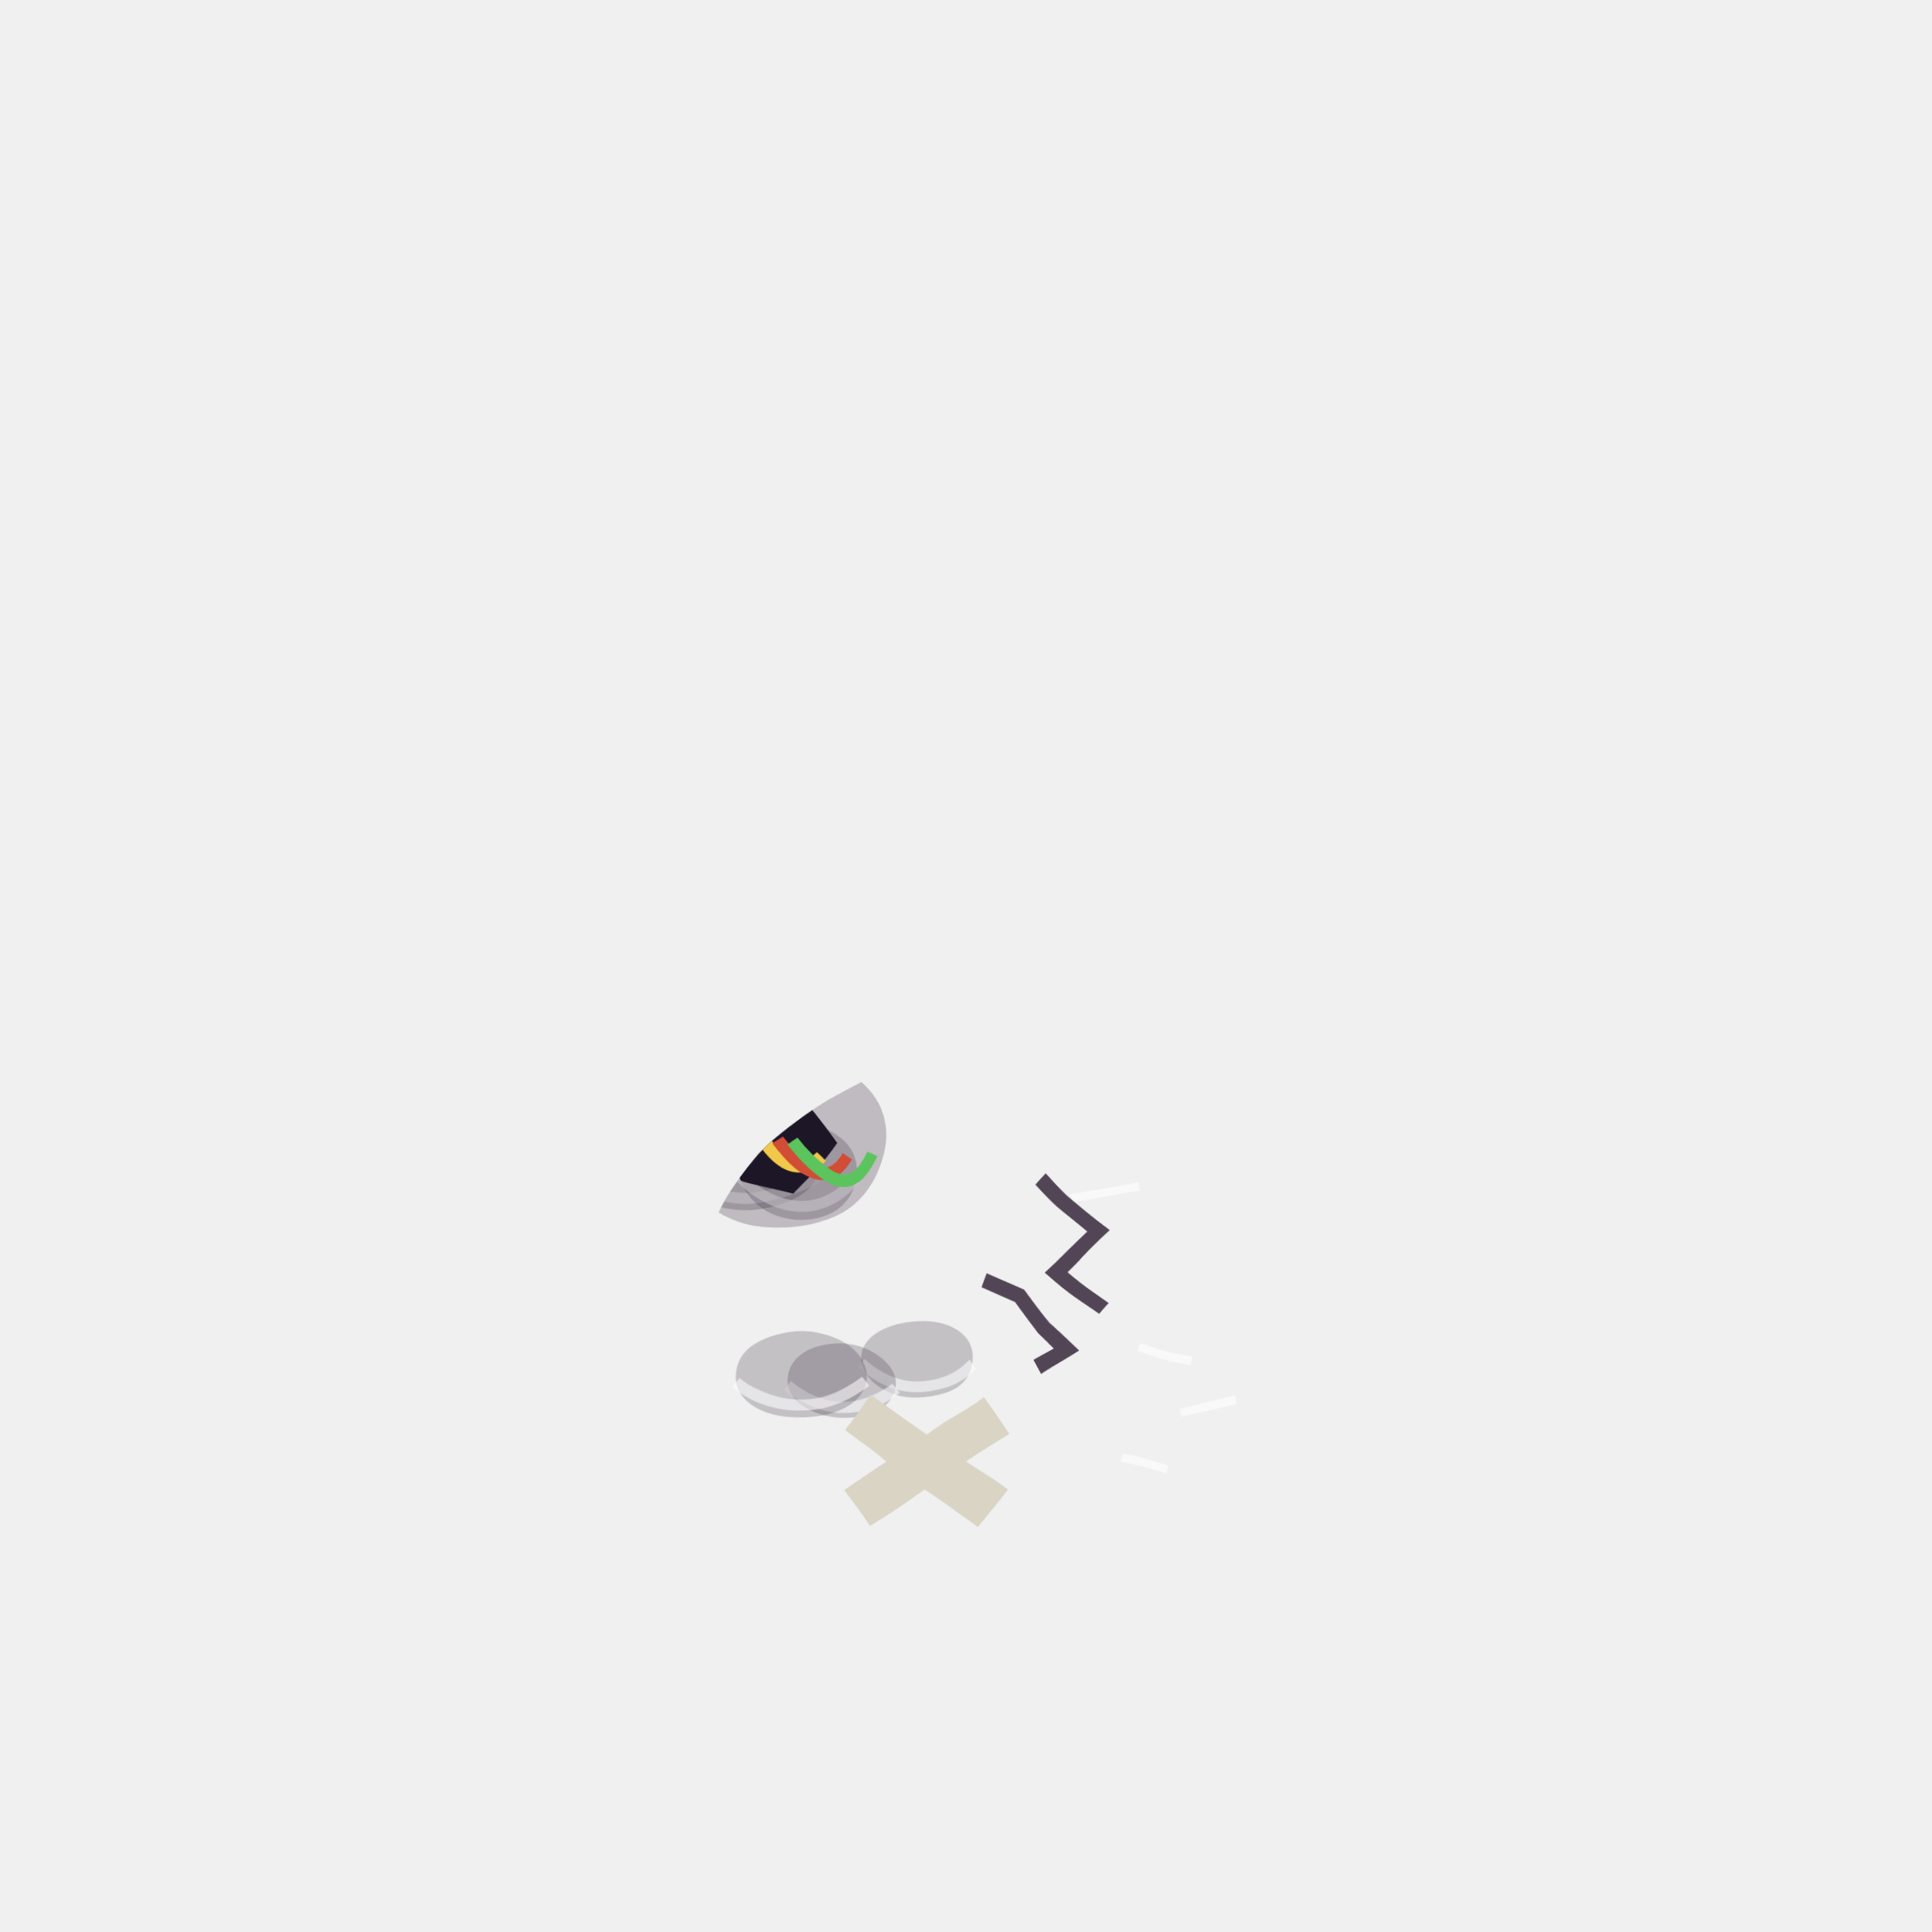
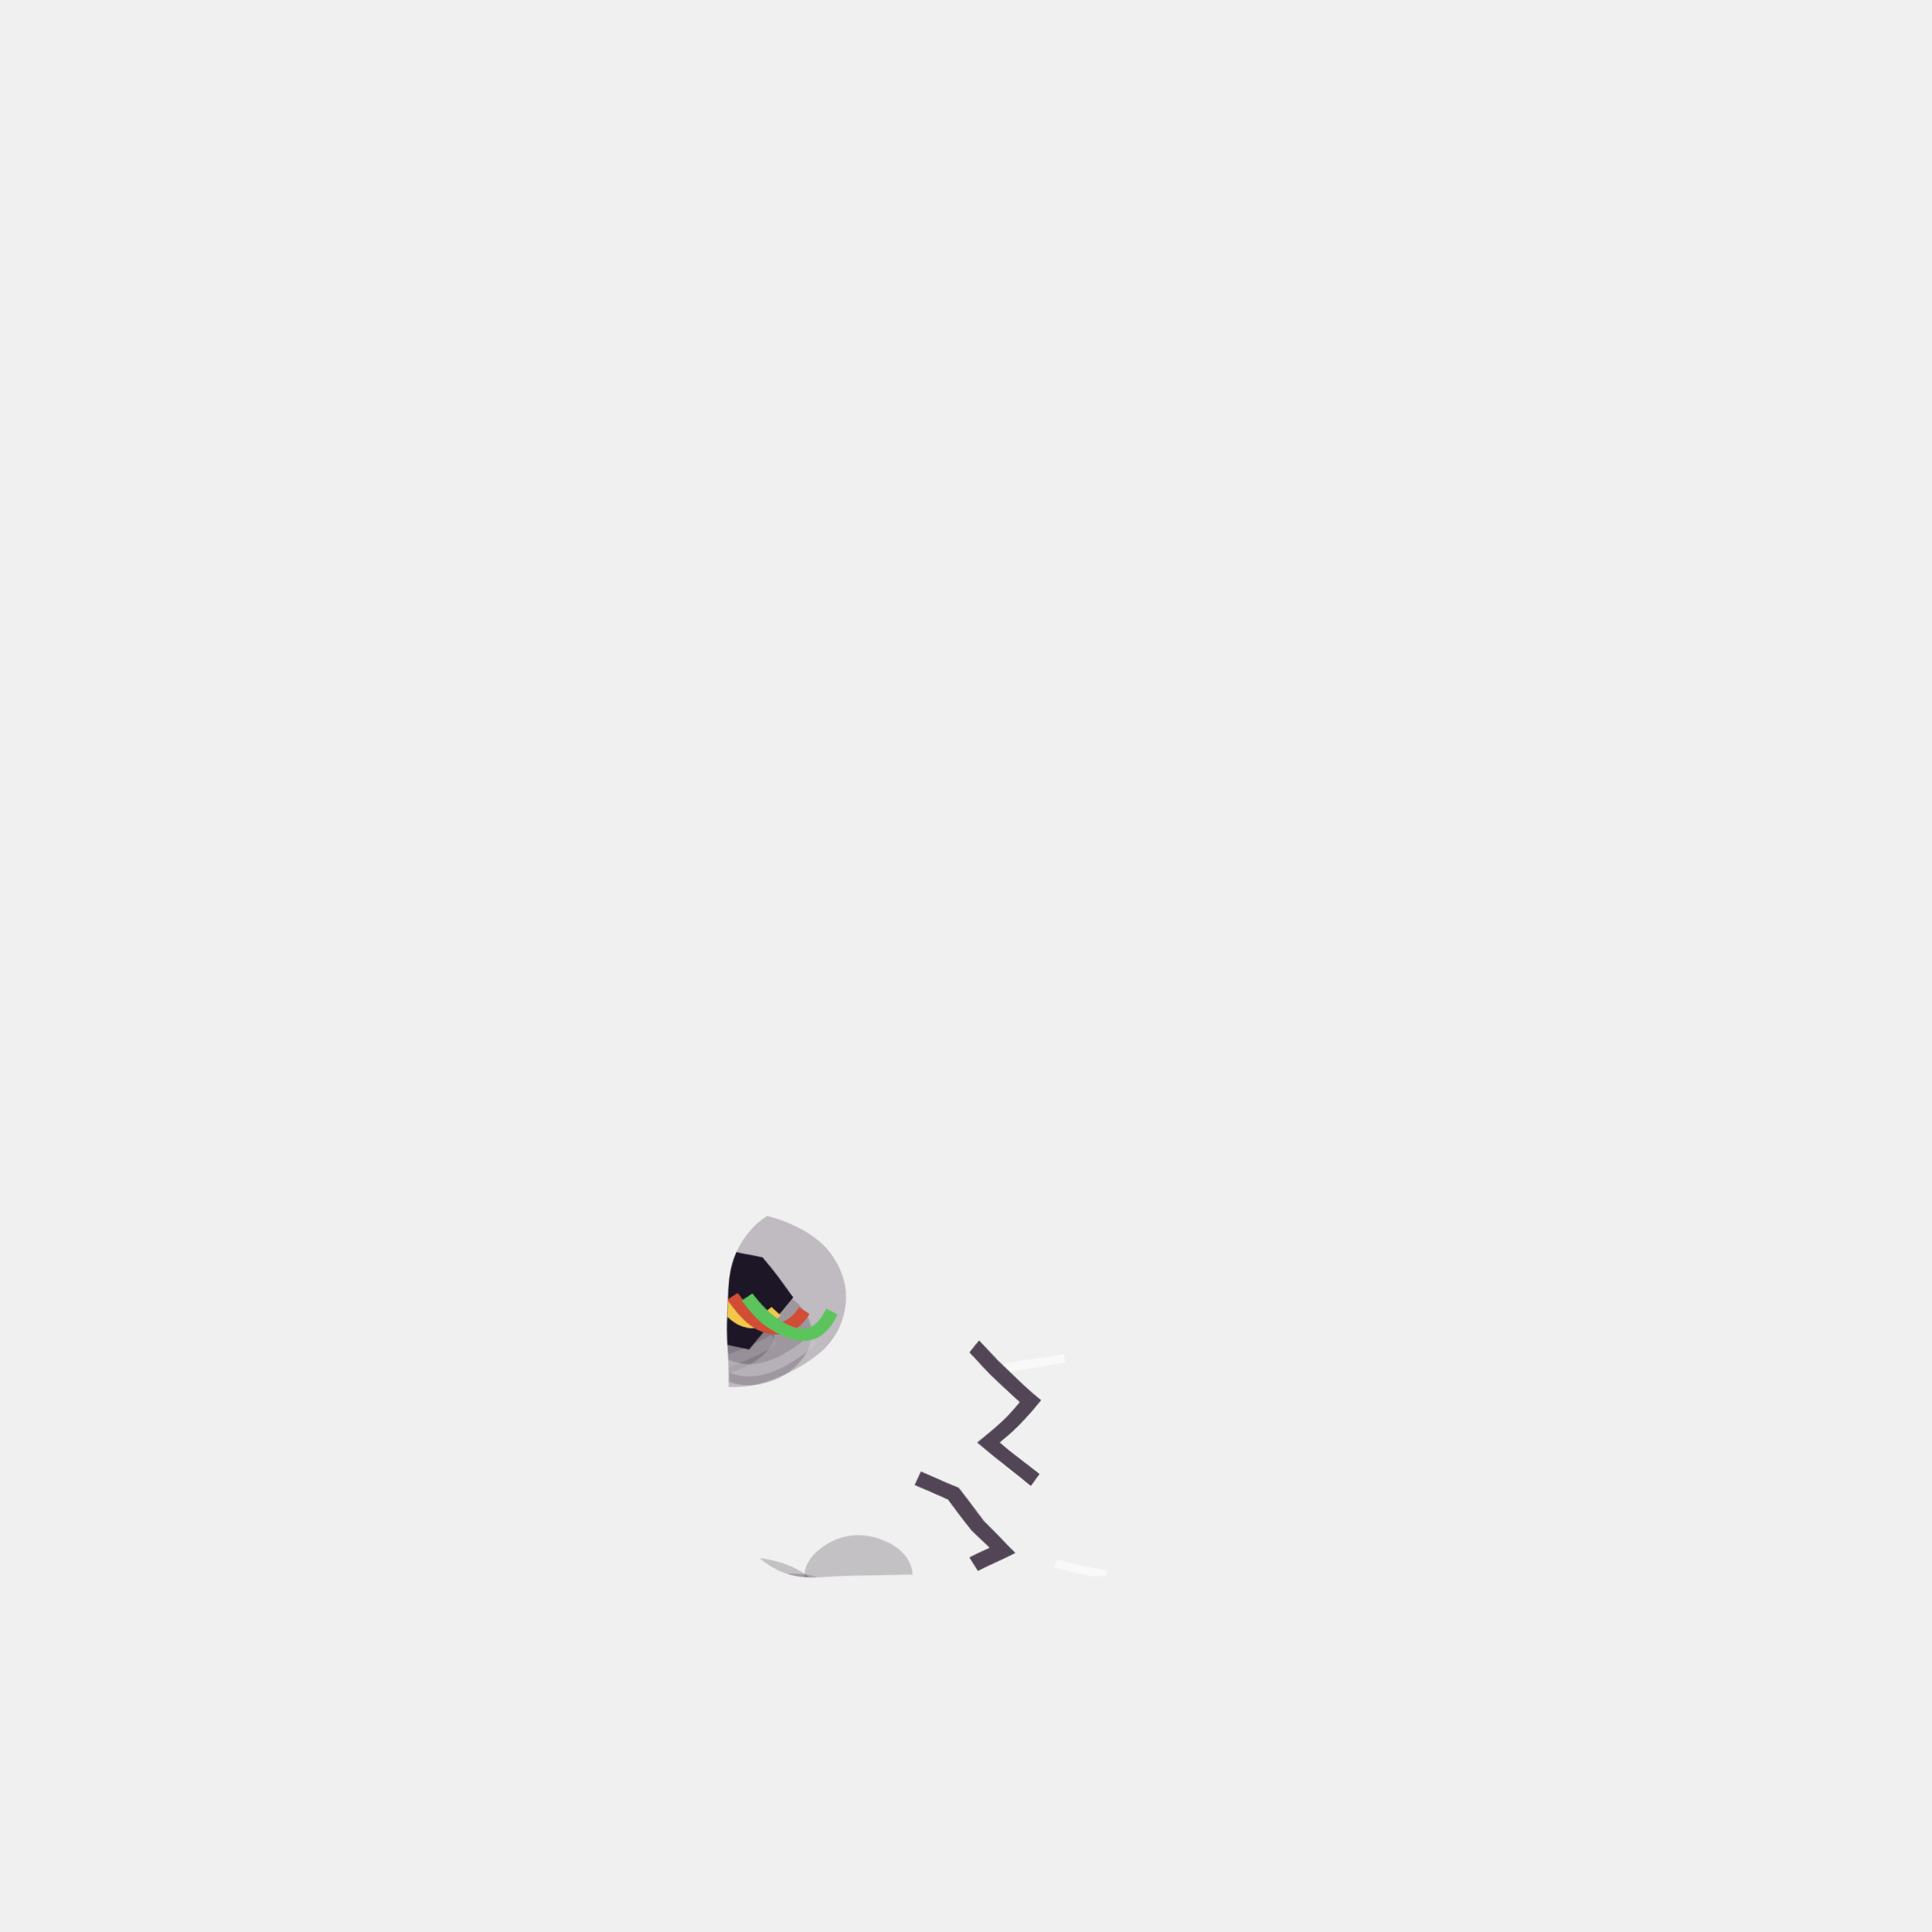
<svg xmlns="http://www.w3.org/2000/svg" width="128" height="128" viewBox="0 0 128 128">
  <defs>
    <filter id="rough" x="-10%" y="-10%" width="120%" height="120%">
      <feTurbulence type="fractalNoise" baseFrequency="0.12" numOctaves="2" seed="58" />
      <feDisplacementMap in="SourceGraphic" scale="0.9" xChannelSelector="R" yChannelSelector="G" />
    </filter>
  </defs>
  <g filter="url(#rough)">
-     <g transform="translate(64.0,120.0) scale(0.92) translate(0,-20)">
+     <g transform="translate(64.0,120.0) scale(0.92) translate(0,-18)">
      <clipPath id="dc">
-         <path d="M-20,0 C-24,-14 -18,-34 0,-34 C18,-34 24,-14 20,0 Z" />
+         <path d="M-10,-26 H10 Q17,-26 17,-19 V-6 Q17,1 10,1 H-10 Q-17,1 -17,-6 V-19 Q-17,-26 -10,-26 Z" />
      </clipPath>
      <g clip-path="url(#dc)">
-         <ellipse cx="-16.4" cy="-26.2" rx="5.4" ry="2.9" fill="#2a1a2e" opacity="0.22" />
-         <path d="M-21.8,-25.8 Q-16.4,-22.5 -11.0,-25.8" stroke="#ffffff" stroke-width="0.8" fill="none" opacity="0.55" />
-         <ellipse cx="-3.6" cy="-12.6" rx="3.9" ry="2.8" fill="#2a1a2e" opacity="0.22" />
-         <path d="M-7.5,-12.2 Q-3.6,-9.0 0.3,-12.2" stroke="#ffffff" stroke-width="0.8" fill="none" opacity="0.55" />
-         <ellipse cx="-12.1" cy="-26.2" rx="4.2" ry="3.5" fill="#2a1a2e" opacity="0.22" />
-         <path d="M-16.4,-25.8 Q-12.1,-21.6 -7.9,-25.8" stroke="#ffffff" stroke-width="0.8" fill="none" opacity="0.55" />
-         <ellipse cx="-9.0" cy="-10.9" rx="3.9" ry="2.7" fill="#2a1a2e" opacity="0.22" />
-         <path d="M-12.9,-10.5 Q-9.0,-7.4 -5.1,-10.5" stroke="#ffffff" stroke-width="0.8" fill="none" opacity="0.55" />
-         <ellipse cx="-11.8" cy="-11.3" rx="4.7" ry="3.1" fill="#2a1a2e" opacity="0.22" />
-         <path d="M-16.5,-10.9 Q-11.8,-7.3 -7.2,-10.9" stroke="#ffffff" stroke-width="0.8" fill="none" opacity="0.55" />
-         <path d="M15.2,-8.9 l4.1,-0.9" stroke="#ffffff" stroke-width="0.6" opacity="0.6" />
-         <path d="M11.3,-5.4 l3.1,0.7" stroke="#ffffff" stroke-width="0.6" opacity="0.6" />
-         <path d="M12.4,-13.4 l3.7,0.9" stroke="#ffffff" stroke-width="0.6" opacity="0.6" />
-         <path d="M7.7,-24.3 l4.9,-0.8" stroke="#ffffff" stroke-width="0.6" opacity="0.6" />
-         <path d="M5.4,-25.6 L7.0,-24.1 L9.7,-21.8 L6.5,-18.8 L10.0,-16.0" stroke="#2a1a2e" stroke-width="1.1" fill="none" opacity="0.8" />
-         <path d="M1.2,-18.2 L3.8,-17.1 L5.7,-14.7 L7.4,-13.1 L5.3,-11.9" stroke="#2a1a2e" stroke-width="1.1" fill="none" opacity="0.8" />
-         <rect x="-8.9" y="-6.8" width="12" height="3.2" fill="#d9d4c4" transform="rotate(35 -2.9 -5.2)" />
-         <rect x="-8.9" y="-6.8" width="12" height="3.2" fill="#d9d4c4" transform="rotate(-35 -2.9 -5.2)" />
-         <ellipse cx="-13.7" cy="-28.4" rx="8" ry="6.3" fill="#2a1a2e" opacity="0.25" />
-         <path d="M-17.7,-28.4 L-15.3,-32.2 L-11.7,-31.4 L-9.5,-28.4 L-12.5,-24.6 L-16.2,-25.4 Z" fill="#1c1626" />
-         <path d="M-14.7,-28.4 q2,3 4,1" stroke="#f2c84b" stroke-width="0.9" fill="none" />
-         <path d="M-13.7,-28.4 q3,4 5,1" stroke="#d14d35" stroke-width="0.9" fill="none" />
-         <path d="M-12.7,-28.4 q4,5 6,1" stroke="#5cc45c" stroke-width="0.9" fill="none" />
+         <ellipse cx="-19.2" cy="-16.2" rx="5.4" ry="2.9" fill="#2a1a2e" opacity="0.22" />
+         <path d="M-24.6,-15.8 Q-19.2,-12.4 -13.8,-15.8" stroke="#ffffff" stroke-width="0.8" fill="none" opacity="0.55" />
+         <ellipse cx="-7.7" cy="1.0" rx="3.9" ry="2.8" fill="#2a1a2e" opacity="0.22" />
+         <path d="M-11.6,1.4 Q-7.7,4.7 -3.8,1.4" stroke="#ffffff" stroke-width="0.8" fill="none" opacity="0.55" />
+         <ellipse cx="-15.4" cy="-16.2" rx="4.2" ry="3.5" fill="#2a1a2e" opacity="0.22" />
+         <path d="M-19.6,-15.8 Q-15.4,-11.6 -11.1,-15.8" stroke="#ffffff" stroke-width="0.8" fill="none" opacity="0.55" />
+         <ellipse cx="-12.6" cy="3.3" rx="3.9" ry="2.7" fill="#2a1a2e" opacity="0.22" />
+         <path d="M-16.5,3.7 Q-12.6,6.7 -8.7,3.7" stroke="#ffffff" stroke-width="0.8" fill="none" opacity="0.55" />
+         <ellipse cx="-15.1" cy="2.7" rx="4.7" ry="3.1" fill="#2a1a2e" opacity="0.22" />
+         <path d="M-19.8,3.1 Q-15.1,6.7 -10.4,3.1" stroke="#ffffff" stroke-width="0.8" fill="none" opacity="0.55" />
+         <path d="M9.2,5.7 l4.1,-0.9" stroke="#ffffff" stroke-width="0.6" opacity="0.6" />
+         <path d="M5.6,10.2 l3.1,0.7" stroke="#ffffff" stroke-width="0.6" opacity="0.6" />
+         <path d="M6.6,0.0 l3.7,0.9" stroke="#ffffff" stroke-width="0.6" opacity="0.6" />
+         <path d="M2.4,-13.7 l4.9,-0.8" stroke="#ffffff" stroke-width="0.6" opacity="0.6" />
+         <path d="M0.4,-15.4 L2.0,-13.9 L4.6,-11.6 L1.4,-8.6 L4.9,-5.8" stroke="#2a1a2e" stroke-width="1.1" fill="none" opacity="0.8" />
+         <path d="M-3.4,-6.1 L-0.8,-4.9 L1.1,-2.5 L2.8,-0.9 L0.7,0.3" stroke="#2a1a2e" stroke-width="1.1" fill="none" opacity="0.8" />
+         <rect x="-13.1" y="8.8" width="12" height="3.2" fill="#d9d4c4" transform="rotate(35 -7.1 10.4)" />
+         <rect x="-13.1" y="8.8" width="12" height="3.2" fill="#d9d4c4" transform="rotate(-35 -7.1 10.4)" />
+         <ellipse cx="-16.7" cy="-18.9" rx="8" ry="6.3" fill="#2a1a2e" opacity="0.25" />
+         <path d="M-20.7,-18.9 L-18.3,-22.7 L-14.7,-21.9 L-12.5,-18.9 L-15.5,-15.1 L-19.2,-15.9 Z" fill="#1c1626" />
+         <path d="M-17.7,-18.9 q2,3 4,1" stroke="#f2c84b" stroke-width="0.9" fill="none" />
+         <path d="M-16.7,-18.9 q3,4 5,1" stroke="#d14d35" stroke-width="0.9" fill="none" />
+         <path d="M-15.7,-18.9 q4,5 6,1" stroke="#5cc45c" stroke-width="0.9" fill="none" />
      </g>
    </g>
  </g>
</svg>
